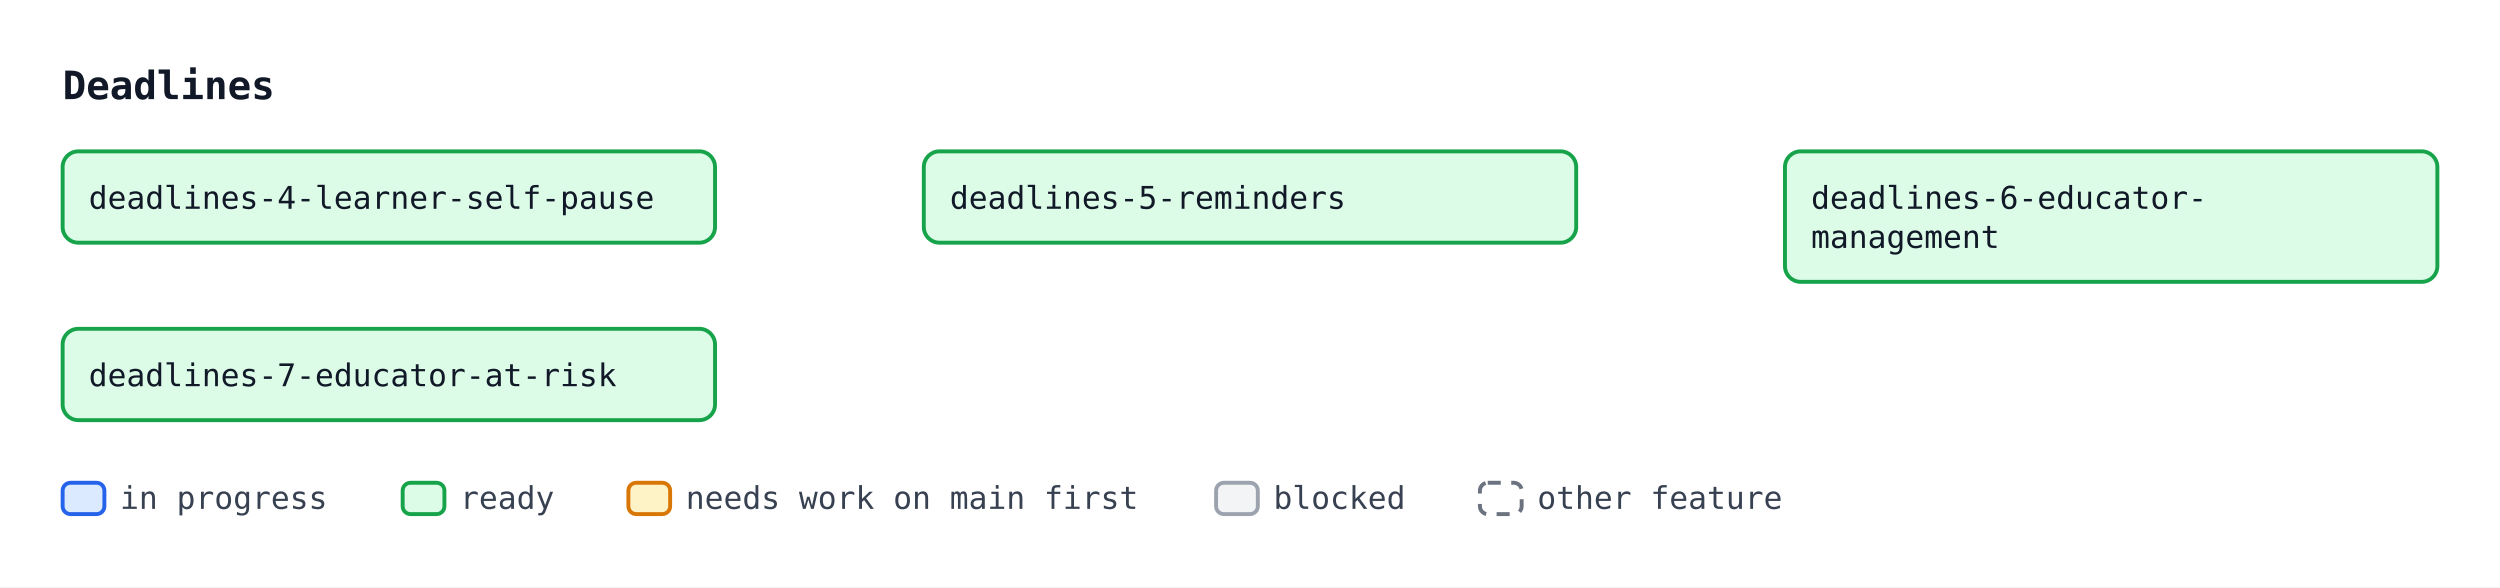
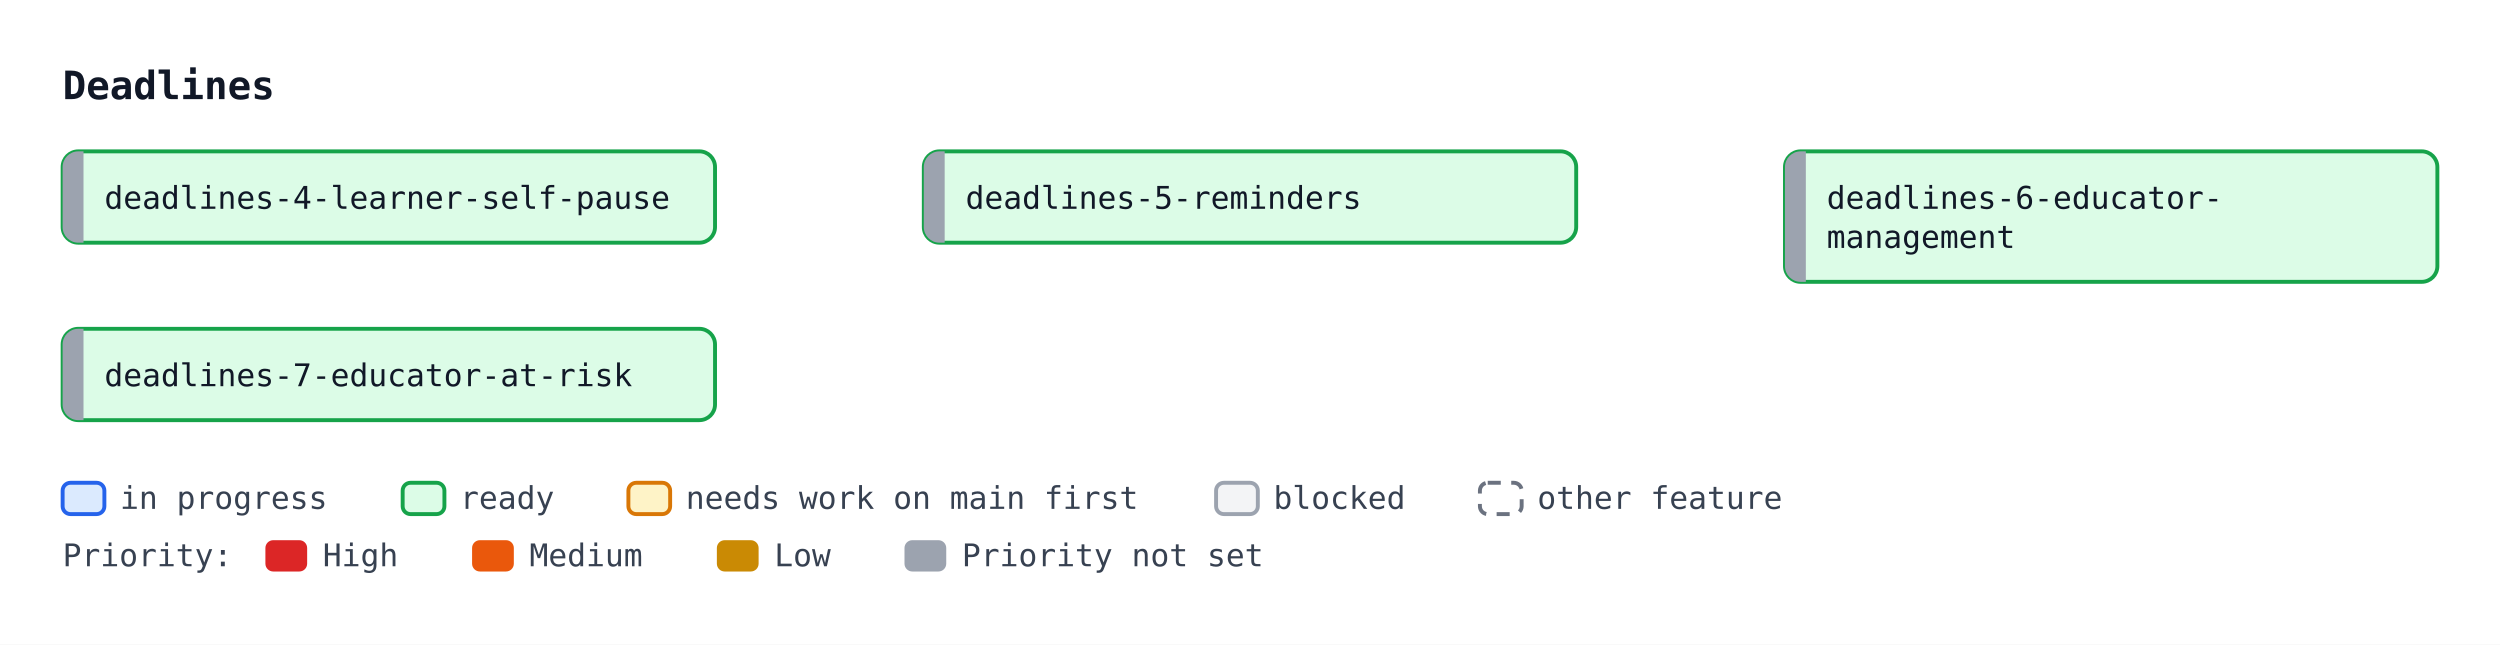
- <svg xmlns="http://www.w3.org/2000/svg" width="958" height="225" viewBox="0 0 958 225" font-family="ui-monospace, SFMono-Regular, Menlo, Consolas, monospace" font-size="12">
+ <svg xmlns="http://www.w3.org/2000/svg" width="958" height="247" viewBox="0 0 958 247" font-family="ui-monospace, SFMono-Regular, Menlo, Consolas, monospace" font-size="12">
  <defs>
    <marker id="arrow" viewBox="0 0 10 10" refX="10" refY="5" markerWidth="7" markerHeight="7" orient="auto-start-reverse">
      <path d="M0,0 L10,5 L0,10 z" fill="#4b5563" />
    </marker>
  </defs>
-   <rect width="958" height="225" fill="#ffffff" />
+   <rect width="958" height="247" fill="#ffffff" />
  <text x="24" y="38" font-size="15" font-weight="bold" fill="#111827">Deadlines</text>
  <rect x="24.0" y="58.0" width="250" height="35" rx="6" fill="#dcfce7" stroke="#16a34a" stroke-width="1.5" />
-   <text x="34.0" y="80.0" fill="#111827">deadlines-4-learner-self-pause</text>
+   <path d="M32.0,58.0 H30.0 A6,6 0 0 0 24.0,64.0 V87.0 A6,6 0 0 0 30.0,93.0 H32.0 Z" fill="#9ca3af" />
+   <text x="40.0" y="80.0" fill="#111827">deadlines-4-learner-self-pause</text>
  <rect x="354.0" y="58.0" width="250" height="35" rx="6" fill="#dcfce7" stroke="#16a34a" stroke-width="1.5" />
-   <text x="364.0" y="80.0" fill="#111827">deadlines-5-reminders</text>
+   <path d="M362.0,58.0 H360.0 A6,6 0 0 0 354.0,64.0 V87.0 A6,6 0 0 0 360.0,93.0 H362.0 Z" fill="#9ca3af" />
+   <text x="370.0" y="80.0" fill="#111827">deadlines-5-reminders</text>
  <rect x="684.0" y="58.0" width="250" height="50" rx="6" fill="#dcfce7" stroke="#16a34a" stroke-width="1.5" />
-   <text x="694.0" y="80.0" fill="#111827">deadlines-6-educator-</text>
-   <text x="694.0" y="95.0" fill="#111827">management</text>
+   <path d="M692.0,58.0 H690.0 A6,6 0 0 0 684.0,64.0 V102.0 A6,6 0 0 0 690.0,108.0 H692.0 Z" fill="#9ca3af" />
+   <text x="700.0" y="80.0" fill="#111827">deadlines-6-educator-</text>
+   <text x="700.0" y="95.0" fill="#111827">management</text>
  <rect x="24.0" y="126.0" width="250" height="35" rx="6" fill="#dcfce7" stroke="#16a34a" stroke-width="1.5" />
-   <text x="34.0" y="148.0" fill="#111827">deadlines-7-educator-at-risk</text>
+   <path d="M32.0,126.0 H30.0 A6,6 0 0 0 24.0,132.0 V155.0 A6,6 0 0 0 30.0,161.0 H32.0 Z" fill="#9ca3af" />
+   <text x="40.0" y="148.0" fill="#111827">deadlines-7-educator-at-risk</text>
  <rect x="24.0" y="185" width="16" height="12" rx="3" fill="#dbeafe" stroke="#2563eb" stroke-width="1.5" />
  <text x="46.0" y="195" fill="#374151">in progress</text>
  <rect x="154.3" y="185" width="16" height="12" rx="3" fill="#dcfce7" stroke="#16a34a" stroke-width="1.5" />
  <text x="176.3" y="195" fill="#374151">ready</text>
  <rect x="240.8" y="185" width="16" height="12" rx="3" fill="#fef3c7" stroke="#d97706" stroke-width="1.5" />
  <text x="262.8" y="195" fill="#374151">needs work on main first</text>
  <rect x="466.0" y="185" width="16" height="12" rx="3" fill="#f3f4f6" stroke="#9ca3af" stroke-width="1.5" />
  <text x="488.0" y="195" fill="#374151">blocked</text>
  <rect x="567.1" y="185" width="16" height="12" rx="3" fill="#ffffff" stroke="#6b7280" stroke-width="1.5" stroke-dasharray="5 4" />
  <text x="589.1" y="195" fill="#374151">other feature</text>
+   <text x="24" y="217" fill="#374151">Priority:</text>
+   <rect x="101.7" y="207" width="16" height="12" rx="3" fill="#dc2626" />
+   <text x="123.7" y="217" fill="#374151">High</text>
+   <rect x="180.9" y="207" width="16" height="12" rx="3" fill="#ea580c" />
+   <text x="202.9" y="217" fill="#374151">Medium</text>
+   <rect x="274.7" y="207" width="16" height="12" rx="3" fill="#ca8a04" />
+   <text x="296.7" y="217" fill="#374151">Low</text>
+   <rect x="346.6" y="207" width="16" height="12" rx="3" fill="#9ca3af" />
+   <text x="368.6" y="217" fill="#374151">Priority not set</text>
</svg>
